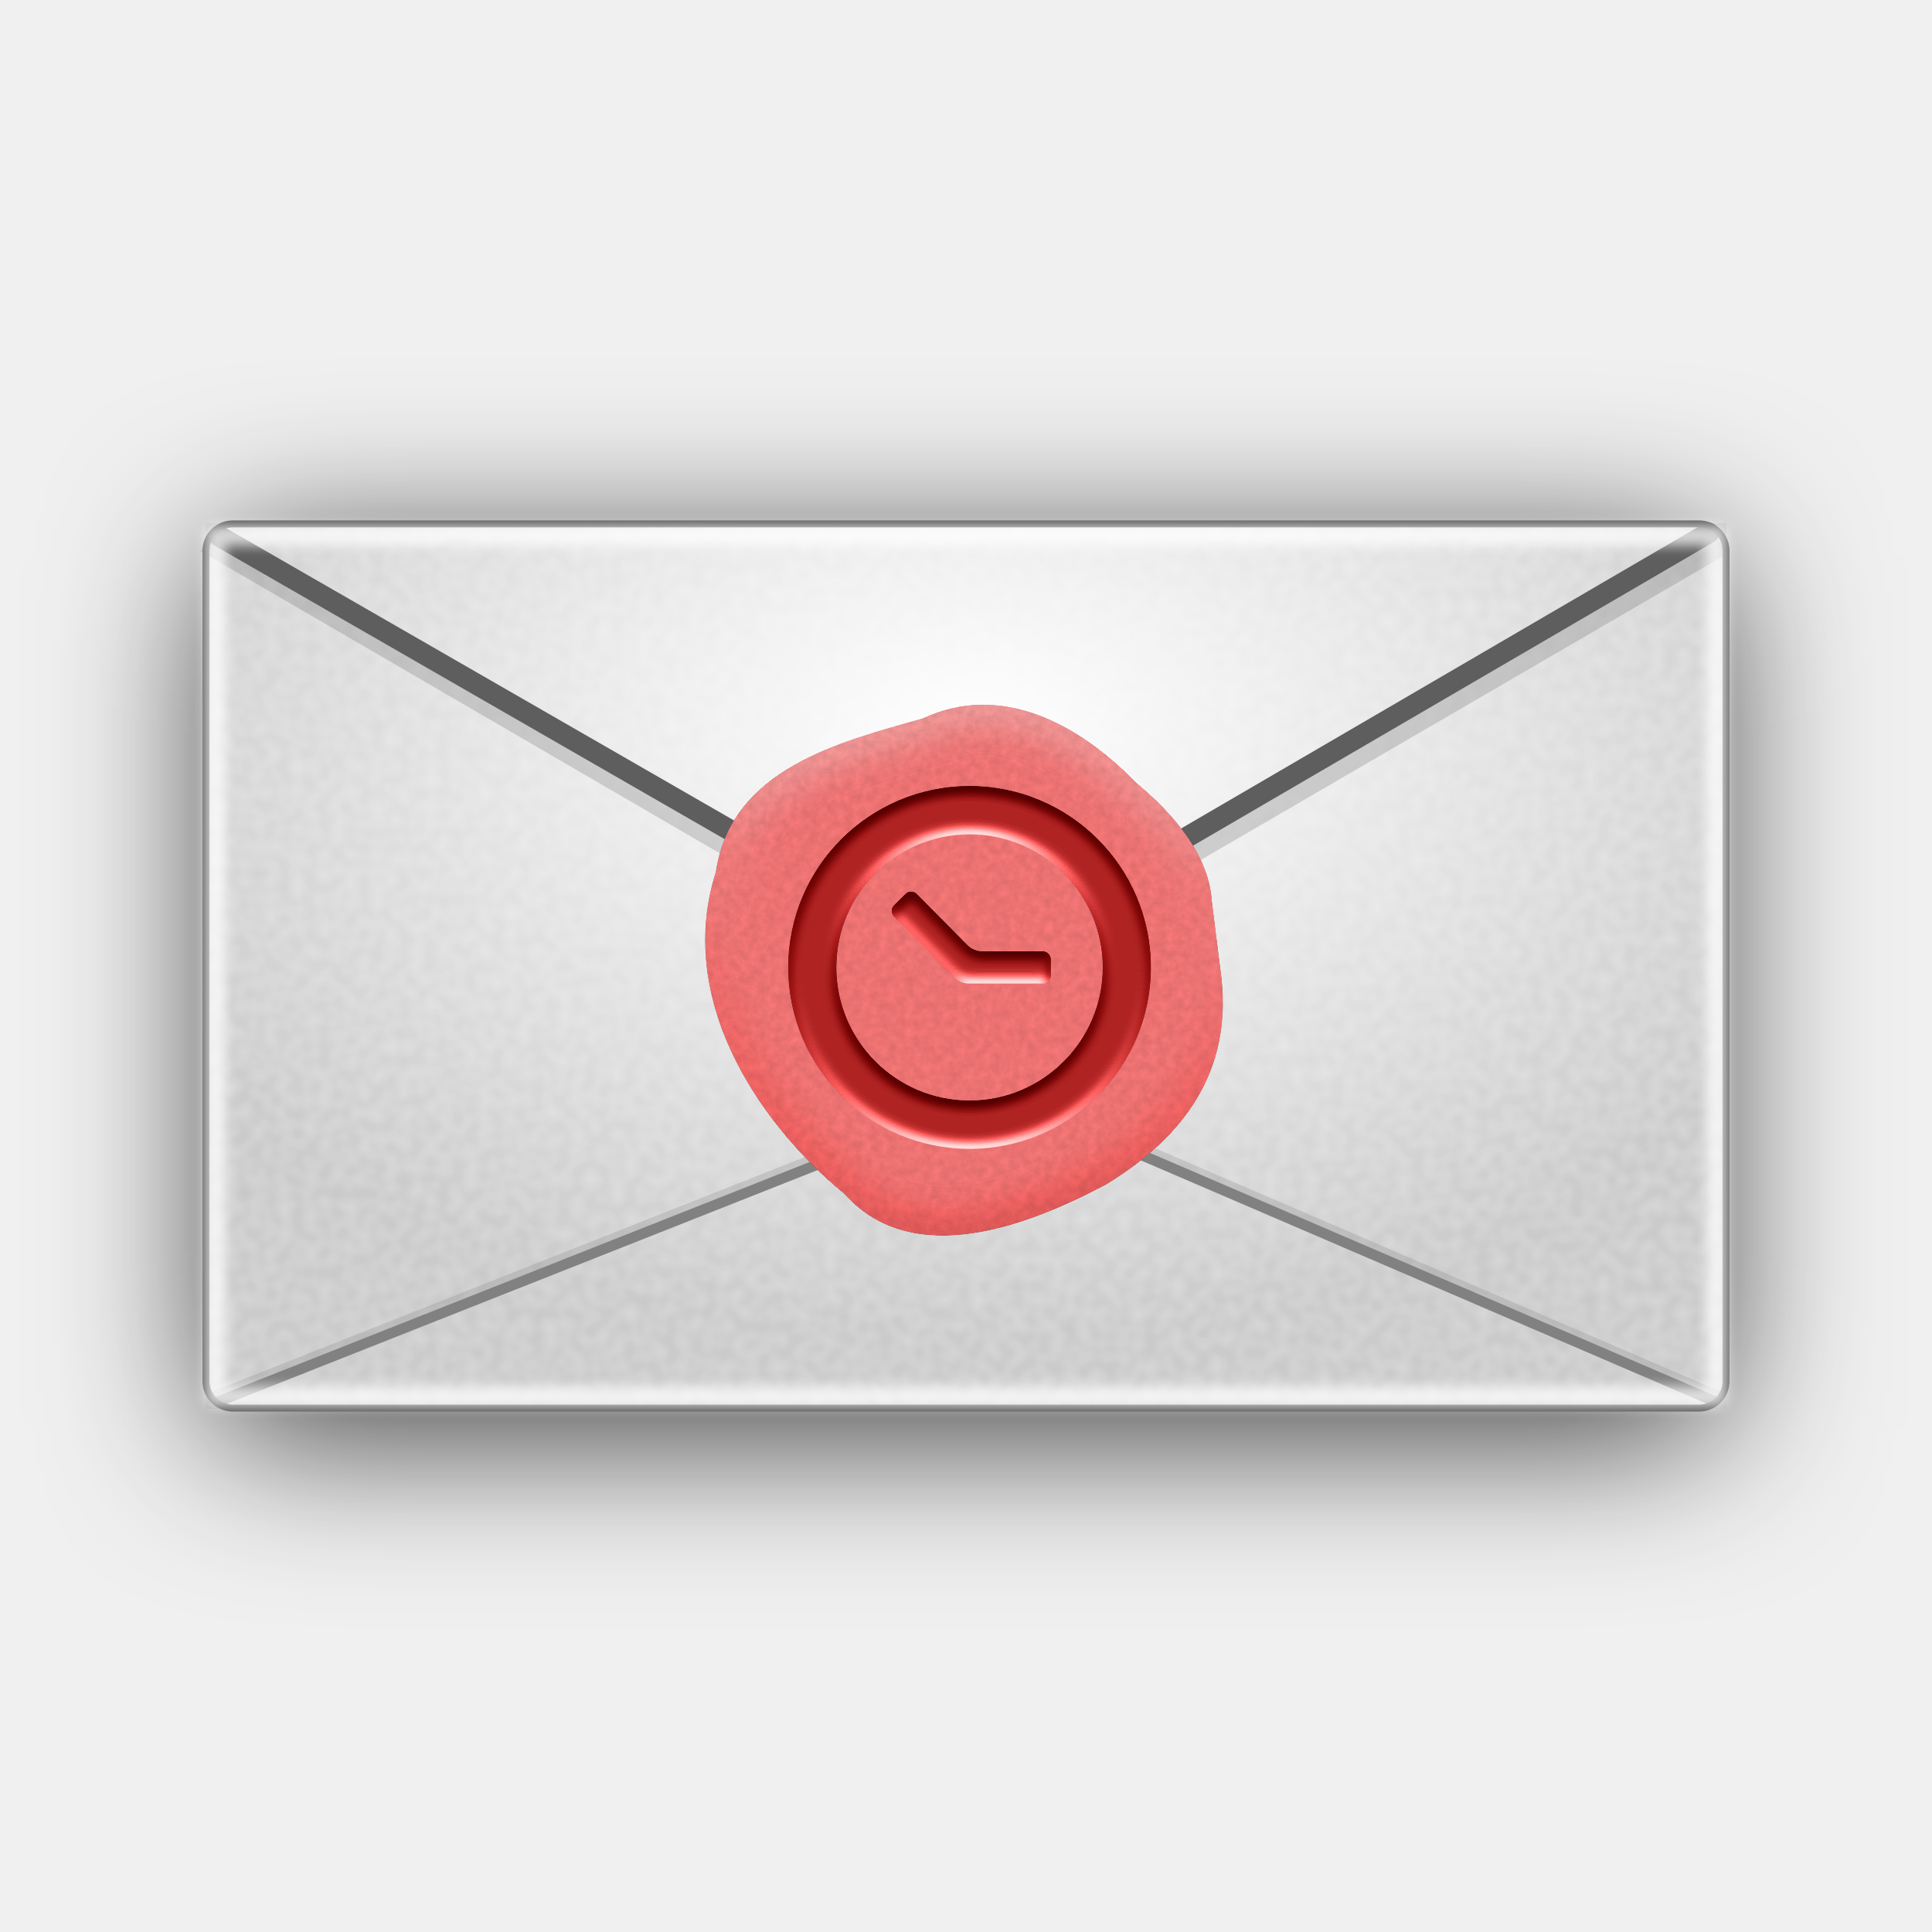
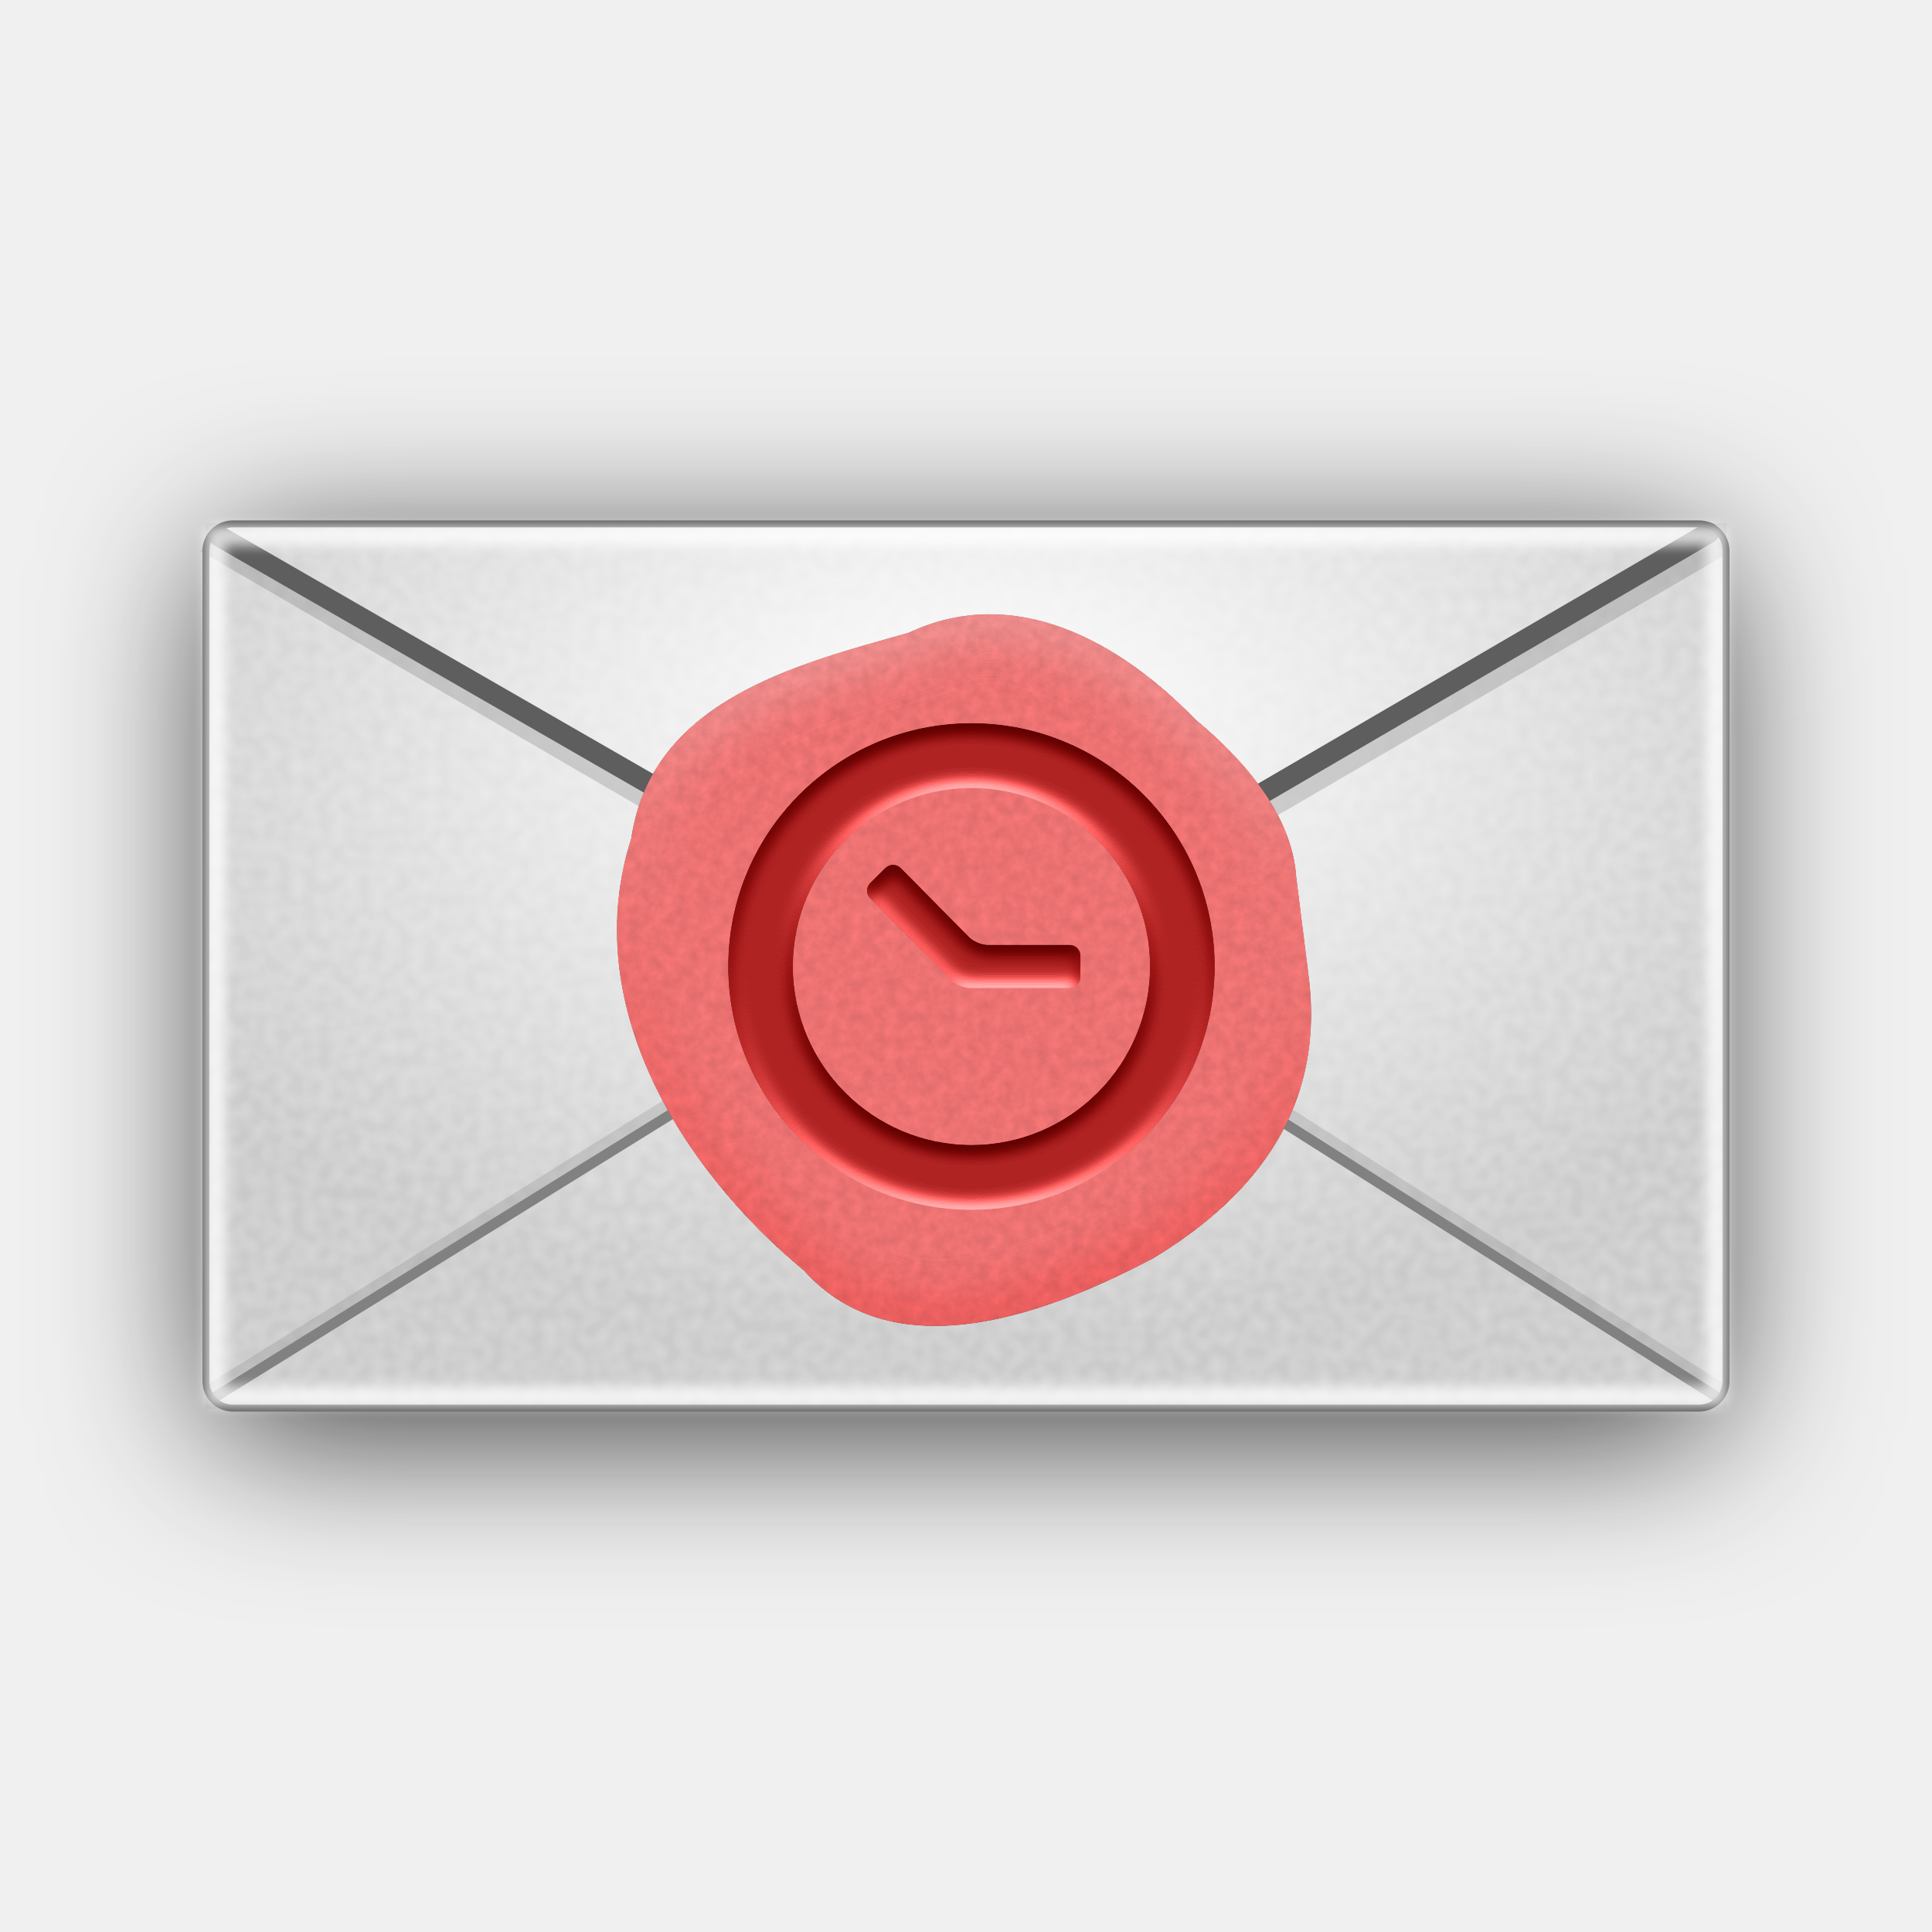
<svg xmlns="http://www.w3.org/2000/svg" xmlns:ns1="http://www.openswatchbook.org/uri/2009/osb" xmlns:xlink="http://www.w3.org/1999/xlink" version="1.1" id="svg2" height="72" width="72">
  <defs id="defs4">
    <linearGradient id="linearGradient5803">
      <stop style="stop-color:#ffffff;stop-opacity:1;" offset="0" id="stop5805" />
      <stop style="stop-color:#ffffff;stop-opacity:0;" offset="1" id="stop5807" />
    </linearGradient>
    <linearGradient id="linearGradient5771" ns1:paint="solid">
      <stop style="stop-color:#8e8e8e;stop-opacity:1;" offset="0" id="stop5773" />
    </linearGradient>
    <filter id="filter3474" height="1.4" width="1.4" y="-0.2" x="-0.2" color-interpolation-filters="sRGB">
      <feGaussianBlur id="feGaussianBlur3482" stdDeviation="1.5" result="result92" />
      <feComposite id="feComposite3484" in2="result92" result="fbSourceGraphic" k4="-0.3" k3="1" k2="1" operator="arithmetic" k1="0" />
      <feGaussianBlur id="feGaussianBlur3486" stdDeviation="3.5" in="fbSourceGraphic" result="result0" />
      <feSpecularLighting id="feSpecularLighting3488" in="result0" result="result1" lighting-color="#ffffff" surfaceScale="1" specularConstant="1" specularExponent="55">
        <feDistantLight id="feDistantLight3490" azimuth="55" elevation="65" />
      </feSpecularLighting>
      <feComposite id="feComposite3492" in2="fbSourceGraphic" in="result1" result="result2" operator="in" />
      <feComposite id="feComposite3494" in2="result2" in="fbSourceGraphic" result="result4" operator="arithmetic" k2="0.4" k3="1.7" k1="0" k4="0" />
      <feBlend id="feBlend3496" in2="result2" result="fbSourceGraphic" mode="normal" />
    </filter>
    <filter id="filter5793" x="0" width="1" height="1" y="0" color-interpolation-filters="sRGB">
      <feTurbulence id="feTurbulence5795" type="fractalNoise" result="result1" numOctaves="1" seed="0" baseFrequency="0.261" />
      <feColorMatrix id="feColorMatrix5799" values="0 0 0 0 0 0 0 0 0 0 0 0 0 0 0 0 0 0 0.1 0 " result="result2" />
      <feBlend blend="normal" id="feBlend5797" in2="SourceGraphic" mode="darken" in="result2" />
    </filter>
    <radialGradient xlink:href="#linearGradient5803" id="radialGradient5811" cx="359.321" cy="549.505" fx="359.321" fy="549.505" r="218.571" gradientTransform="matrix(1,0,0,0.5816994,0,229.8583)" gradientUnits="userSpaceOnUse" />
    <filter id="filter5942" width="1.5" height="1.5" x="-0.25" y="-0.25" color-interpolation-filters="sRGB">
      <feGaussianBlur id="feGaussianBlur5944" in="SourceAlpha" stdDeviation="6" result="blur" />
      <feColorMatrix id="feColorMatrix5946" result="bluralpha" type="matrix" values="1 0 0 0 0 0 1 0 0 0 0 0 1 0 0 0 0 0 1 0 " />
      <feOffset id="feOffset5948" in="bluralpha" dx="0" dy="2" result="offsetBlur" />
      <feMerge id="feMerge5950">
        <feMergeNode id="feMergeNode5952" in="offsetBlur" />
        <feMergeNode id="feMergeNode5954" in="SourceGraphic" />
      </feMerge>
    </filter>
    <filter id="filter5984" height="1.4" width="1.4" y="-0.2" x="-0.2" color-interpolation-filters="sRGB">
      <feGaussianBlur id="feGaussianBlur5996" stdDeviation="3" in="SourceAlpha" result="result0" />
      <feSpecularLighting id="feSpecularLighting5998" in="result0" result="result1" lighting-color="#ffffff" surfaceScale="2" specularConstant="1" specularExponent="55" kernelUnitLength="0.01">
        <feDistantLight id="feDistantLight6000" azimuth="235" elevation="65" />
      </feSpecularLighting>
      <feBlend blend="normal" id="feBlend6025" in2="SourceAlpha" mode="lighten" />
      <feComposite id="feComposite6019" in2="SourceGraphic" result="result2" operator="arithmetic" k1="0.579" k2="0" k3="0.799" k4="0" />
    </filter>
    <filter id="filter6041" height="1.5" width="1.5" y="-0.25" x="-0.25" color-interpolation-filters="sRGB">
      <feBlend id="feBlend6043" in2="SourceGraphic" result="result1" mode="screen" />
      <feGaussianBlur id="feGaussianBlur6045" stdDeviation="2" result="result6" />
      <feComposite id="feComposite6047" in2="result1" operator="xor" in="result6" result="result7" />
      <feComposite id="feComposite6049" in2="result7" result="result4" in="result7" operator="xor" />
      <feGaussianBlur id="feGaussianBlur6051" result="result3" stdDeviation="3" in="result4" />
      <feSpecularLighting id="feSpecularLighting6053" result="result5" specularExponent="55" specularConstant="1.5" surfaceScale="6" in="result3">
        <fePointLight id="fePointLight6055" z="20000" y="-8000" x="-5000" />
      </feSpecularLighting>
      <feComposite id="feComposite6057" in2="SourceGraphic" in="result3" k3="1" k2="1.5" operator="arithmetic" result="result92" k1="0" k4="0" />
      <feComposite id="feComposite6059" in2="result92" in="result5" operator="atop" result="result93" />
      <feBlend id="feBlend6061" in2="result93" mode="multiply" result="fbSourceGraphic" />
      <feColorMatrix result="fbSourceGraphicAlpha" in="fbSourceGraphic" values="0 0 0 -1 0 0 0 0 -1 0 0 0 0 -1 0 0 0 0 1 0" id="feColorMatrix6063" />
      <feGaussianBlur id="feGaussianBlur6065" stdDeviation="1" result="result6" in="fbSourceGraphic" />
      <feComposite id="feComposite6067" in2="result6" operator="in" in="result6" result="result7" />
      <feGaussianBlur id="feGaussianBlur6069" stdDeviation="8" result="result3" in="result7" />
      <feComposite id="feComposite6071" in2="result7" operator="over" result="result91" />
      <feComposite id="feComposite6073" in2="result91" operator="in" in="result3" result="result5" />
      <feColorMatrix id="feColorMatrix6075" values="0 0 0 -1 0 0 0 0 -1 0 0 0 0 -1 0 0 0 0 1 0 " result="result4" />
      <feSpecularLighting id="feSpecularLighting6077" surfaceScale="3" specularConstant="2" specularExponent="45" in="result4" result="result11">
        <fePointLight id="fePointLight6079" x="-5000" y="-10000" z="20000" />
      </feSpecularLighting>
      <feComposite id="feComposite6081" in2="result4" operator="arithmetic" k1="1" result="result10" k2="0" k3="0" k4="0" />
      <feComposite id="feComposite6083" in2="result10" operator="arithmetic" k2="0.5" k3="1" in="result5" result="result8" k1="0" k4="0" />
      <feComposite id="feComposite6085" in2="result8" result="result9" />
      <feBlend id="feBlend6087" in2="result9" mode="normal" />
    </filter>
    <filter id="filter6205" color-interpolation-filters="sRGB">
      <feGaussianBlur id="feGaussianBlur6207" stdDeviation="6" in="SourceGraphic" result="result0" />
      <feDiffuseLighting id="feDiffuseLighting6209" lighting-color="#ffffff" diffuseConstant="1" surfaceScale="4" result="result5">
        <feDistantLight id="feDistantLight6211" elevation="45" azimuth="270" />
      </feDiffuseLighting>
      <feComposite id="feComposite6213" in2="SourceGraphic" k1="1.4" in="result5" result="fbSourceGraphic" operator="arithmetic" k2="0" k3="0" k4="0" />
      <feGaussianBlur id="feGaussianBlur6215" result="result0" in="fbSourceGraphic" stdDeviation="6" />
      <feSpecularLighting id="feSpecularLighting6217" specularExponent="25" specularConstant="1" surfaceScale="2" lighting-color="#ffffff" result="result1" in="result0">
        <feDistantLight id="feDistantLight6219" azimuth="270" elevation="45" />
      </feSpecularLighting>
      <feComposite id="feComposite6221" in2="result1" k3="1" k2="1" operator="arithmetic" result="result4" in="fbSourceGraphic" k1="0" k4="0" />
      <feComposite id="feComposite6223" in2="SourceGraphic" operator="in" result="result2" in="result4" />
      <feTurbulence id="feTurbulence7504" result="result6" numOctaves="4" baseFrequency="0.4" type="fractalNoise" />
      <feColorMatrix id="feColorMatrix7516" values="1 0 0 0 0 0 1 0 0 0 0 0 1 0 0 0 0 0 0.15 0 " result="result8" />
      <feComposite id="feComposite7512" in2="result8" in="SourceAlpha" operator="in" result="result7" />
      <feComposite id="feComposite7514" in2="result2" />
    </filter>
    <filter color-interpolation-filters="sRGB" id="filter6225">
      <feGaussianBlur result="result0" in="SourceGraphic" stdDeviation="6" id="feGaussianBlur6227" />
      <feDiffuseLighting result="result5" surfaceScale="4" diffuseConstant="1" lighting-color="#ffffff" id="feDiffuseLighting6229">
        <feDistantLight azimuth="90" elevation="45" id="feDistantLight6231" />
      </feDiffuseLighting>
      <feComposite operator="arithmetic" result="fbSourceGraphic" in="result5" k1="1.4" in2="SourceGraphic" id="feComposite6233" k2="0" k3="0" k4="0" />
      <feGaussianBlur stdDeviation="6" in="fbSourceGraphic" result="result0" id="feGaussianBlur6235" />
      <feSpecularLighting in="result0" result="result1" lighting-color="#ffffff" surfaceScale="3" specularConstant="1" specularExponent="25" id="feSpecularLighting6237">
        <feDistantLight elevation="45" azimuth="90" id="feDistantLight6239" />
      </feSpecularLighting>
      <feComposite in="fbSourceGraphic" result="result4" operator="arithmetic" k2="1" k3="1" in2="result1" id="feComposite6241" k1="0" k4="0" />
      <feComposite in="result4" result="result2" operator="in" in2="SourceGraphic" id="feComposite6243" />
    </filter>
    <radialGradient xlink:href="#linearGradient5803" id="radialGradient6271" gradientUnits="userSpaceOnUse" gradientTransform="matrix(1,0,0,0.5816994,0,229.8583)" cx="359.321" cy="549.505" fx="359.321" fy="549.505" r="218.571" />
    <radialGradient xlink:href="#linearGradient5803" id="radialGradient6284" gradientUnits="userSpaceOnUse" gradientTransform="matrix(1,0,0,0.5816994,0,229.8583)" cx="359.321" cy="549.505" fx="359.321" fy="549.505" r="218.571" />
    <filter id="filter6307" color-interpolation-filters="sRGB">
      <feGaussianBlur stdDeviation="1.699" id="feGaussianBlur6309" />
    </filter>
    <radialGradient xlink:href="#linearGradient5803" id="radialGradient7567" gradientUnits="userSpaceOnUse" gradientTransform="matrix(0.1609014,1.6912915e-8,-1.0835715e-8,0.1030858,140.7561,714.716)" cx="360.472" cy="465.101" fx="360.472" fy="465.101" r="218.571" />
    <filter id="filter7599" width="1.5" height="1.5" x="-.25" y="-.25">
      <feGaussianBlur id="feGaussianBlur7601" in="SourceAlpha" stdDeviation="7" result="blur" />
      <feColorMatrix id="feColorMatrix7603" result="bluralpha" type="matrix" values="1 0 0 0 0 0 1 0 0 0 0 0 1 0 0 0 0 0 1 0 " />
      <feOffset id="feOffset7605" in="bluralpha" dx="0" dy="3" result="offsetBlur" />
      <feMerge id="feMerge7607">
        <feMergeNode id="feMergeNode7609" in="offsetBlur" />
        <feMergeNode id="feMergeNode7611" in="SourceGraphic" />
      </feMerge>
    </filter>
    <filter id="filter7946" width="1.5" height="1.5" x="-.25" y="-.25">
      <feGaussianBlur id="feGaussianBlur7948" in="SourceAlpha" stdDeviation="3" result="blur" />
      <feColorMatrix id="feColorMatrix7950" result="bluralpha" type="matrix" values="1 0 0 0 0 0 1 0 0 0 0 0 1 0 0 0 0 0 0.75 0 " />
      <feOffset id="feOffset7952" in="bluralpha" dx="0" dy="1" result="offsetBlur" />
      <feMerge id="feMerge7954">
        <feMergeNode id="feMergeNode7956" in="offsetBlur" />
        <feMergeNode id="feMergeNode7958" in="SourceGraphic" />
      </feMerge>
    </filter>
  </defs>
  <g id="layer1" transform="translate(-162.5714,-735.3622)">
    <rect style="color:#000000;fill:#ffffff;fill-opacity:1;fill-rule:nonzero;stroke:none;stroke-width:0.5;stroke-linecap:round;stroke-linejoin:miter;stroke-miterlimit:4;stroke-opacity:1;stroke-dasharray:none;stroke-dashoffset:0;marker:none;visibility:visible;display:inline;overflow:visible;enable-background:accumulate;filter:url(#filter7946)" id="rect7930" width="56" height="33" x="7.955" y="19.497" transform="translate(162.5714,735.3622)" ry="1" />
    <rect y="430.219" x="194" height="254.286" width="437.143" id="rect3563" style="color:#000000;fill:#dadada;fill-opacity:1;fill-rule:nonzero;stroke:none;stroke-width:5;marker:none;visibility:visible;display:inline;overflow:visible;filter:url(#filter5793);enable-background:accumulate" transform="matrix(0.129588,0,0,0.129588,145.1071,699.1347)" ry="7.717" />
    <rect style="color:#000000;fill:url(#radialGradient7567);fill-opacity:1;fill-rule:nonzero;stroke:none;stroke-width:5;marker:none;visibility:visible;display:inline;overflow:visible;enable-background:accumulate" id="rect5801" width="56.648" height="32.952" x="170.247" y="754.886" ry="1" />
-     <path style="fill:none;stroke:#818181;stroke-width:0.389;stroke-linecap:butt;stroke-linejoin:miter;stroke-miterlimit:4;stroke-opacity:1;stroke-dasharray:none" d="m 199.494,776.206 -28.831,11.406 z m -0.106,-0.262 27.086,11.645 z" id="path3516" />
    <path style="color:#000000;fill:none;stroke:#5e5e5e;stroke-width:0.778;stroke-linecap:round;stroke-linejoin:bevel;stroke-miterlimit:4;stroke-opacity:1;stroke-dasharray:none;stroke-dashoffset:0;marker:none;visibility:visible;display:inline;overflow:visible;enable-background:accumulate" d="m 226.246,755.223 -27.674,16.139 -27.801,-15.999" id="path3769" />
    <path id="path7502" d="m 226.739,755.667 -28.168,16.382 -28.324,-16.476" style="color:#000000;fill:none;stroke:#5e5e5e;stroke-width:0.778;stroke-linecap:butt;stroke-linejoin:bevel;stroke-miterlimit:4;stroke-opacity:0.244;stroke-dasharray:none;stroke-dashoffset:0;marker:none;visibility:visible;display:inline;overflow:visible;enable-background:accumulate" />
-     <path id="path7537" d="m 199.494,775.947 -29.206,11.56 z m -0.106,-0.262 27.32,11.754 z" style="opacity:0.25;fill:none;stroke:#818181;stroke-width:0.389;stroke-linecap:butt;stroke-linejoin:miter;stroke-miterlimit:4;stroke-opacity:1;stroke-dasharray:none" />
-     <path style="color:#000000;fill:#ff5959;fill-opacity:1;fill-rule:nonzero;stroke:none;stroke-width:5;marker:none;visibility:visible;display:inline;overflow:visible;filter:url(#filter6205);enable-background:accumulate" d="m 486.047,560.755 c 3.337,29.743 -14.062,47.796 -33.262,59.493 -22.01,11.671 -55.412,24.71 -75.088,2.771 -26.548,-21.934 -48.435,-57.316 -37.077,-92.743 4.365,-29.571 35.208,-37.268 59.454,-44.089 22.887,-10.761 45.457,1.976 61.43,18.462 10.657,8.825 20.85,20.621 21.753,33.804" id="path3792" transform="matrix(0.129588,0,0,0.129588,145.1071,699.1347)" />
-     <g style="fill:#8e0000;fill-opacity:1;display:inline;filter:url(#filter6225)" transform="matrix(0.03756962,0,0,0.03756962,189.7918,762.5481)" id="clock">
-       <path d="m 237.225,55.998 c -99.404,0 -180,80.596 -180,180.001 0,99.415 80.596,180.001 180,180.001 99.406,0 179.998,-80.586 179.998,-180.001 0,-99.405 -80.592,-180.001 -179.998,-180.001 z m 0,312.004 c -72.781,0 -132.002,-59.213 -132.002,-132.003 0,-72.781 59.221,-131.997 132.002,-131.997 72.781,0 131.998,59.216 131.998,131.997 0,72.79 -59.217,132.003 -131.998,132.003 z" id="path3487" style="fill:#8e0000;fill-opacity:1" />
-       <path d="m 309.913,220.001 h -60.658 c -4.396,0 -10.531,-2.554 -13.625,-5.682 l -50.717,-51.227 c -3.102,-3.123 -8.189,-3.149 -11.32,-0.047 l -11.361,11.252 c -3.133,3.103 -3.154,8.185 -0.057,11.312 l 60.111,60.709 c 3.092,3.124 9.229,5.679 13.625,5.679 h 74.002 c 4.393,0 7.998,-3.59 7.998,-8 V 228 c 0,-4.392 -3.606,-7.999 -7.998,-7.999 z" id="path3489" style="fill:#8e0000;fill-opacity:1" />
+     <g id="g3146">
+       <path transform="translate(162.5714,735.3622)" id="path3108" d="M 8.019,52.058 36.287,34.525 63.982,52.058" style="fill:none;stroke:#818181;stroke-width:0.389;stroke-linecap:butt;stroke-linejoin:miter;stroke-opacity:1;color:#000000;stroke-miterlimit:4;stroke-dasharray:none;stroke-dashoffset:0;marker:none;visibility:visible;display:inline;overflow:visible;enable-background:accumulate" />
+       <path style="opacity:0.25;color:#000000;fill:none;stroke:#818181;stroke-width:0.389;stroke-linecap:butt;stroke-linejoin:miter;stroke-miterlimit:4;stroke-opacity:1;stroke-dasharray:none;stroke-dashoffset:0;marker:none;visibility:visible;display:inline;overflow:visible;enable-background:accumulate" d="m 170.403,787.123 28.455,-17.736 27.977,17.783" id="path3127" />
+     </g>
+     <g id="g3102" transform="matrix(1.340957,0,0,1.340957,-67.67929,-263.0538)">
+       <path transform="matrix(0.129588,0,0,0.129588,145.1071,699.1347)" id="path3792" d="m 486.047,560.755 c 3.337,29.743 -14.062,47.796 -33.262,59.493 -22.01,11.671 -55.412,24.71 -75.088,2.771 -26.548,-21.934 -48.435,-57.316 -37.077,-92.743 4.365,-29.571 35.208,-37.268 59.454,-44.089 22.887,-10.761 45.457,1.976 61.43,18.462 10.657,8.825 20.85,20.621 21.753,33.804" style="color:#000000;fill:#ff5959;fill-opacity:1;fill-rule:nonzero;stroke:none;stroke-width:5;marker:none;visibility:visible;display:inline;overflow:visible;filter:url(#filter6205);enable-background:accumulate" />
+       <g id="clock" transform="matrix(0.03756962,0,0,0.03756962,189.7918,762.5481)" style="fill:#8e0000;fill-opacity:1;display:inline;filter:url(#filter6225)">
+         <path style="fill:#8e0000;fill-opacity:1" id="path3487" d="m 237.225,55.998 c -99.404,0 -180,80.596 -180,180.001 0,99.415 80.596,180.001 180,180.001 99.406,0 179.998,-80.586 179.998,-180.001 0,-99.405 -80.592,-180.001 -179.998,-180.001 z m 0,312.004 c -72.781,0 -132.002,-59.213 -132.002,-132.003 0,-72.781 59.221,-131.997 132.002,-131.997 72.781,0 131.998,59.216 131.998,131.997 0,72.79 -59.217,132.003 -131.998,132.003 z" />
+         <path style="fill:#8e0000;fill-opacity:1" id="path3489" d="m 309.913,220.001 h -60.658 c -4.396,0 -10.531,-2.554 -13.625,-5.682 l -50.717,-51.227 c -3.102,-3.123 -8.189,-3.149 -11.32,-0.047 l -11.361,11.252 c -3.133,3.103 -3.154,8.185 -0.057,11.312 l 60.111,60.709 c 3.092,3.124 9.229,5.679 13.625,5.679 h 74.002 c 4.393,0 7.998,-3.59 7.998,-8 V 228 c 0,-4.392 -3.606,-7.999 -7.998,-7.999 z" />
+       </g>
    </g>
    <rect style="color:#000000;fill:none;stroke:#4e4e4e;stroke-width:0.259;stroke-miterlimit:4;stroke-opacity:0.985;stroke-dasharray:none;marker:none;visibility:visible;display:inline;overflow:visible;enable-background:accumulate;stroke-linejoin:miter" id="rect6301" width="56.648" height="32.952" x="170.247" y="754.886" ry="1" />
    <path style="color:#000000;fill:none;stroke:#ffffff;stroke-width:5.957;stroke-miterlimit:4;stroke-opacity:0.756;stroke-dasharray:none;marker:none;visibility:visible;display:inline;overflow:visible;filter:url(#filter6307);enable-background:accumulate;stroke-linejoin:round;stroke-linecap:butt" d="m 196.651,681.274 c 143.952,0 287.903,0 431.855,0 0,-82.61 0,-165.22 0,-247.83 -143.952,0 -287.903,0 -431.855,0 0,82.61 0,165.22 0,247.83 z" id="rect2999" transform="matrix(0.129588,0,0,0.129588,145.1071,699.1347)" />
  </g>
</svg>
